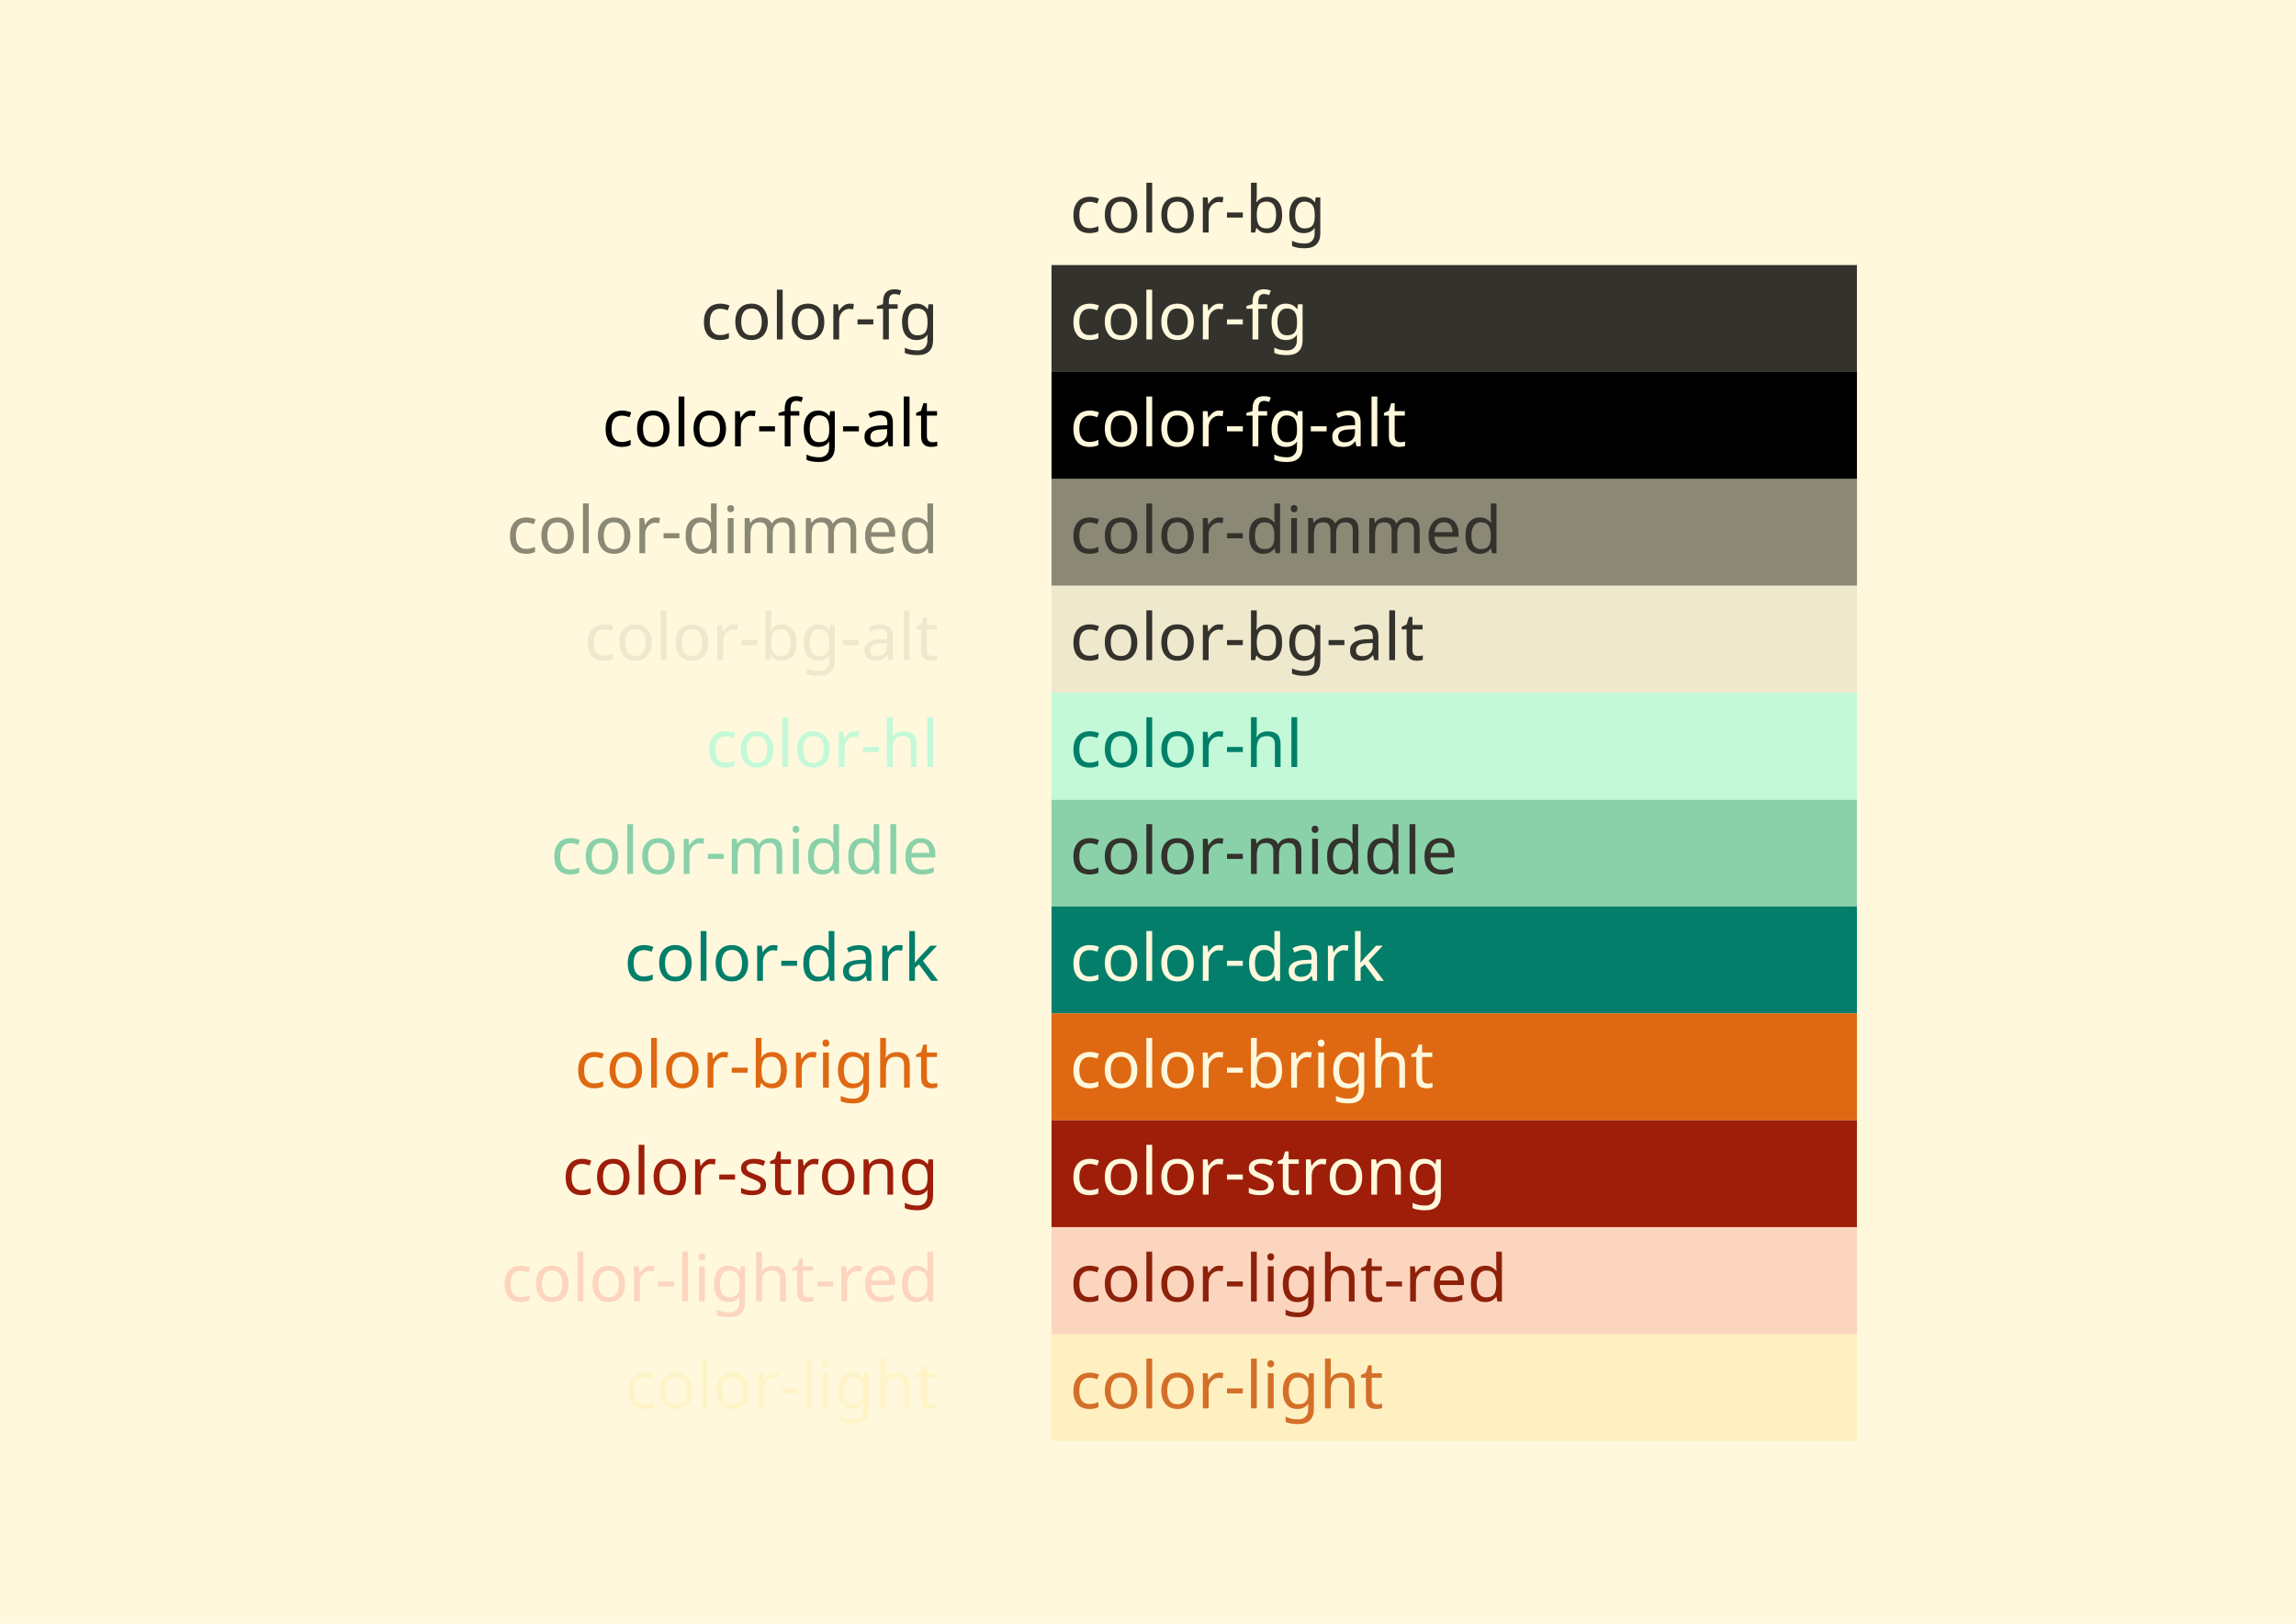
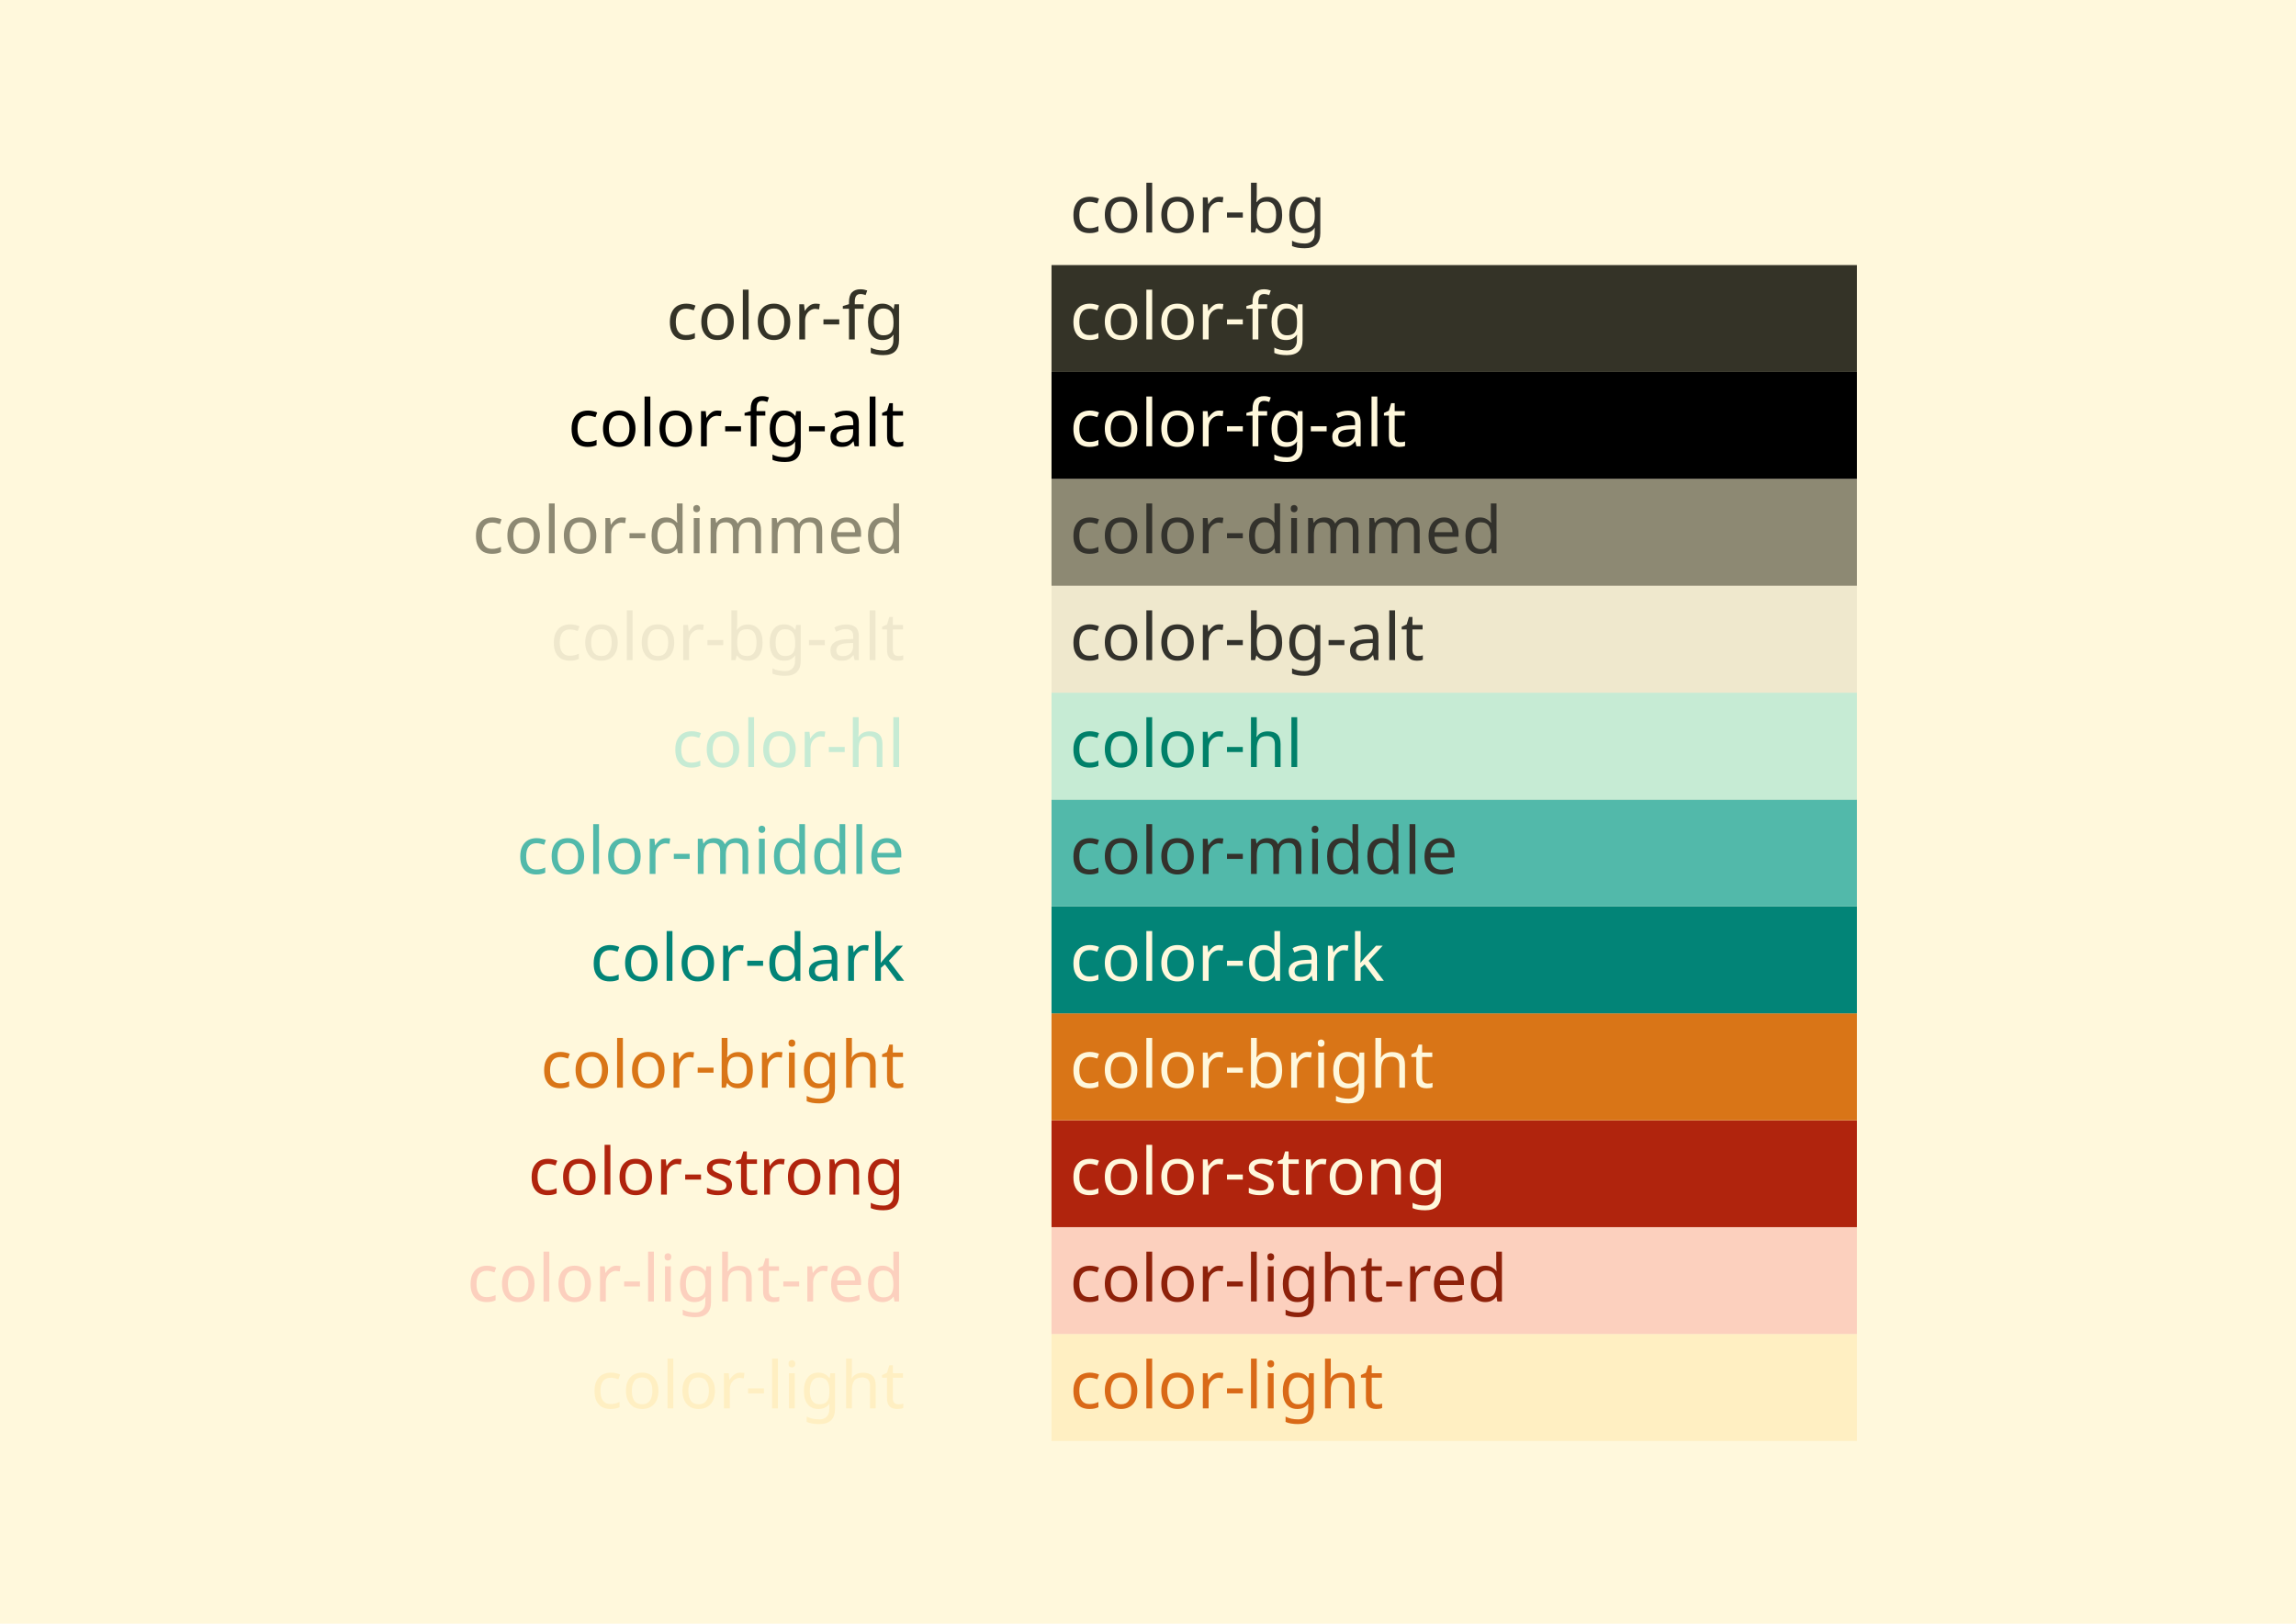
<svg xmlns="http://www.w3.org/2000/svg" width="297mm" height="210mm" viewBox="0 0 297 210" version="1.1" id="svg8">
  <defs id="defs2" />
+   <g id="layer2">
+     <rect style="fill:#fff8dc;fill-opacity:1;stroke:none;stroke-width:3;stroke-linecap:butt;stroke-miterlimit:4;stroke-dasharray:none;stroke-dashoffset:0;stroke-opacity:0.949;paint-order:normal" id="rect815" width="297" height="210" x="0" y="0" />
+   </g>
  <g id="layer1" transform="translate(0,-87)">
-     <rect style="fill:#fff8dc;fill-opacity:1;stroke:none;stroke-width:3;stroke-linecap:butt;stroke-miterlimit:4;stroke-dasharray:none;stroke-dashoffset:0;stroke-opacity:0.949;paint-order:normal" id="rect815" width="297" height="210" x="0" y="87" />
-     <rect style="fill:#33322c;fill-opacity:1;stroke:none;stroke-width:3;stroke-linecap:butt;stroke-miterlimit:4;stroke-dasharray:none;stroke-dashoffset:0;stroke-opacity:0.949;paint-order:normal" id="rect892-6-7" width="104.185" height="13.825" x="136.019" y="121.283" />
+     <g id="g131432" style="fill:#ffefc2;fill-opacity:1">
+       <rect style="fill:#ffefc2;fill-opacity:1;stroke:none;stroke-width:3;stroke-linecap:butt;stroke-miterlimit:4;stroke-dasharray:none;stroke-dashoffset:0;stroke-opacity:0.949;paint-order:normal" id="rect892-9-0-2-2-1-4-3" width="104.185" height="13.825" x="136.019" y="259.536" />
+       <text xml:space="preserve" style="font-style:normal;font-variant:normal;font-weight:normal;font-stretch:normal;font-size:8.467px;line-height:1.25;font-family:'Recursive Mono Casual Static';-inkscape-font-specification:'Recursive Mono Casual Static';text-align:end;letter-spacing:0px;word-spacing:0px;text-anchor:end;fill:#ffefc2;fill-opacity:1;stroke:none;stroke-width:0.265" x="132.429" y="269.152" id="text838-3-7-5-7-3-4-0">
+         <tspan id="tspan836-6-5-9-3-1-5-6" x="132.429" y="269.152" style="font-style:normal;font-variant:normal;font-weight:normal;font-stretch:normal;font-size:8.467px;font-family:'Recursive Mono Casual Static';-inkscape-font-specification:'Recursive Mono Casual Static';text-align:end;text-anchor:end;fill:#ffefc2;fill-opacity:1;stroke-width:0.265">color-light</tspan>
+       </text>
+     </g>
+     <g id="g131427" style="fill:#fcd0be;fill-opacity:1">
+       <rect style="fill:#fcd0be;fill-opacity:1;stroke:none;stroke-width:3;stroke-linecap:butt;stroke-miterlimit:4;stroke-dasharray:none;stroke-dashoffset:0;stroke-opacity:0.949;paint-order:normal" id="rect892-9-0-2-2-1-4-3-3" width="104.185" height="13.825" x="136.019" y="245.711" />
+       <text xml:space="preserve" style="font-style:normal;font-variant:normal;font-weight:normal;font-stretch:normal;font-size:8.467px;line-height:1.25;font-family:'Recursive Mono Casual Static';-inkscape-font-specification:'Recursive Mono Casual Static';text-align:end;letter-spacing:0px;word-spacing:0px;text-anchor:end;fill:#fcd0be;fill-opacity:1;stroke:none;stroke-width:0.265" x="132.429" y="255.326" id="text838-3-7-5-7-3-4-0-5">
+         <tspan id="tspan836-6-5-9-3-1-5-6-3" x="132.429" y="255.326" style="font-style:normal;font-variant:normal;font-weight:normal;font-stretch:normal;font-size:8.467px;font-family:'Recursive Mono Casual Static';-inkscape-font-specification:'Recursive Mono Casual Static';text-align:end;text-anchor:end;fill:#fcd0be;fill-opacity:1;stroke-width:0.265">color-light-red</tspan>
+       </text>
+     </g>
+     <g id="g131422" style="fill:#b0240d;fill-opacity:1">
+       <rect style="fill:#b0240d;fill-opacity:1;stroke:none;stroke-width:3;stroke-linecap:butt;stroke-miterlimit:4;stroke-dasharray:none;stroke-dashoffset:0;stroke-opacity:0.949;paint-order:normal" id="rect892-9-0-2-2-1-4" width="104.185" height="13.825" x="136.019" y="231.886" />
+       <text xml:space="preserve" style="font-style:normal;font-variant:normal;font-weight:normal;font-stretch:normal;font-size:8.467px;line-height:1.25;font-family:'Recursive Mono Casual Static';-inkscape-font-specification:'Recursive Mono Casual Static';text-align:end;letter-spacing:0px;word-spacing:0px;text-anchor:end;fill:#b0240d;fill-opacity:1;stroke:none;stroke-width:0.265" x="132.429" y="241.501" id="text838-3-7-5-7-3-4">
+         <tspan id="tspan836-6-5-9-3-1-5" x="132.429" y="241.501" style="font-style:normal;font-variant:normal;font-weight:normal;font-stretch:normal;font-size:8.467px;font-family:'Recursive Mono Casual Static';-inkscape-font-specification:'Recursive Mono Casual Static';text-align:end;text-anchor:end;fill:#b0240d;fill-opacity:1;stroke-width:0.265">color-strong</tspan>
+       </text>
+     </g>
+     <g id="g131417" style="fill:#d97517;fill-opacity:1">
+       <rect style="fill:#d97517;fill-opacity:1;stroke:none;stroke-width:3;stroke-linecap:butt;stroke-miterlimit:4;stroke-dasharray:none;stroke-dashoffset:0;stroke-opacity:0.949;paint-order:normal" id="rect892-9-0-2-2-1" width="104.185" height="13.825" x="136.019" y="218.06" />
+       <text xml:space="preserve" style="font-style:normal;font-variant:normal;font-weight:normal;font-stretch:normal;font-size:8.467px;line-height:1.25;font-family:'Recursive Mono Casual Static';-inkscape-font-specification:'Recursive Mono Casual Static';text-align:end;letter-spacing:0px;word-spacing:0px;text-anchor:end;fill:#d97517;fill-opacity:1;stroke:none;stroke-width:0.265" x="132.429" y="227.676" id="text838-3-7-5-7-3">
+         <tspan id="tspan836-6-5-9-3-1" x="132.429" y="227.676" style="font-style:normal;font-variant:normal;font-weight:normal;font-stretch:normal;font-size:8.467px;font-family:'Recursive Mono Casual Static';-inkscape-font-specification:'Recursive Mono Casual Static';text-align:end;text-anchor:end;fill:#d97517;fill-opacity:1;stroke-width:0.265">color-bright</tspan>
+       </text>
+     </g>
+     <g id="g131341" style="fill:#028477;fill-opacity:1">
+       <rect style="fill:#028477;fill-opacity:1;stroke:none;stroke-width:3;stroke-linecap:butt;stroke-miterlimit:4;stroke-dasharray:none;stroke-dashoffset:0;stroke-opacity:0.949;paint-order:normal" id="rect892-9-0-2-2" width="104.185" height="13.825" x="136.019" y="204.235" />
+       <text xml:space="preserve" style="font-style:normal;font-variant:normal;font-weight:normal;font-stretch:normal;font-size:8.467px;line-height:1.25;font-family:'Recursive Mono Casual Static';-inkscape-font-specification:'Recursive Mono Casual Static';text-align:end;letter-spacing:0px;word-spacing:0px;text-anchor:end;fill:#028477;fill-opacity:1;stroke:none;stroke-width:0.265" x="132.429" y="213.85" id="text838-3-7-5-7">
+         <tspan id="tspan836-6-5-9-3" x="132.429" y="213.85" style="font-style:normal;font-variant:normal;font-weight:normal;font-stretch:normal;font-size:8.467px;font-family:'Recursive Mono Casual Static';-inkscape-font-specification:'Recursive Mono Casual Static';text-align:end;text-anchor:end;fill:#028477;fill-opacity:1;stroke-width:0.265">color-dark</tspan>
+       </text>
+     </g>
+     <g id="g131336" style="fill:#52b9aa;fill-opacity:1">
+       <rect style="fill:#52b9aa;fill-opacity:1;stroke:none;stroke-width:3;stroke-linecap:butt;stroke-miterlimit:4;stroke-dasharray:none;stroke-dashoffset:0;stroke-opacity:0.949;paint-order:normal" id="rect892-9-0" width="104.185" height="13.825" x="136.019" y="190.41" />
+       <text xml:space="preserve" style="font-style:normal;font-variant:normal;font-weight:normal;font-stretch:normal;font-size:8.467px;line-height:1.25;font-family:'Recursive Mono Casual Static';-inkscape-font-specification:'Recursive Mono Casual Static';text-align:end;letter-spacing:0px;word-spacing:0px;text-anchor:end;fill:#52b9aa;fill-opacity:1;stroke:none;stroke-width:0.265" x="132.429" y="200.025" id="text838-3-7">
+         <tspan id="tspan836-6-5" x="132.429" y="200.025" style="font-style:normal;font-variant:normal;font-weight:normal;font-stretch:normal;font-size:8.467px;font-family:'Recursive Mono Casual Static';-inkscape-font-specification:'Recursive Mono Casual Static';text-align:end;text-anchor:end;fill:#52b9aa;fill-opacity:1;stroke-width:0.265">color-middle</tspan>
+       </text>
+     </g>
+     <g id="g131331" style="fill:#c6ebd4;fill-opacity:1">
+       <rect style="fill:#c6ebd4;fill-opacity:1;stroke:none;stroke-width:3;stroke-linecap:butt;stroke-miterlimit:4;stroke-dasharray:none;stroke-dashoffset:0;stroke-opacity:0.949;paint-order:normal" id="rect892-9" width="104.185" height="13.825" x="136.019" y="176.584" />
+       <text xml:space="preserve" style="font-style:normal;font-variant:normal;font-weight:normal;font-stretch:normal;font-size:8.467px;line-height:1.25;font-family:'Recursive Mono Casual Static';-inkscape-font-specification:'Recursive Mono Casual Static';text-align:end;letter-spacing:0px;word-spacing:0px;text-anchor:end;fill:#c6ebd4;fill-opacity:1;stroke:none;stroke-width:0.265" x="132.429" y="186.2" id="text838-7-3-5">
+         <tspan id="tspan836-0-6-6" x="132.429" y="186.2" style="font-style:normal;font-variant:normal;font-weight:normal;font-stretch:normal;font-size:8.467px;font-family:'Recursive Mono Casual Static';-inkscape-font-specification:'Recursive Mono Casual Static';text-align:end;text-anchor:end;fill:#c6ebd4;fill-opacity:1;stroke-width:0.265">color-hl</tspan>
+       </text>
+     </g>
+     <g id="g131326" style="fill:#efe8cd;fill-opacity:1">
+       <rect style="fill:#efe8cd;fill-opacity:1;stroke:none;stroke-width:3;stroke-linecap:butt;stroke-miterlimit:4;stroke-dasharray:none;stroke-dashoffset:0;stroke-opacity:0.949;paint-order:normal" id="rect892" width="104.185" height="13.825" x="136.019" y="162.759" />
+       <text xml:space="preserve" style="font-style:normal;font-variant:normal;font-weight:normal;font-stretch:normal;font-size:8.467px;line-height:1.25;font-family:'Recursive Mono Casual Static';-inkscape-font-specification:'Recursive Mono Casual Static';text-align:end;letter-spacing:0px;word-spacing:0px;text-anchor:end;fill:#efe8cd;fill-opacity:1;stroke:none;stroke-width:0.265" x="132.429" y="172.374" id="text838-3-2">
+         <tspan id="tspan836-6-9" x="132.429" y="172.374" style="font-style:normal;font-variant:normal;font-weight:normal;font-stretch:normal;font-size:8.467px;font-family:'Recursive Mono Casual Static';-inkscape-font-specification:'Recursive Mono Casual Static';text-align:end;text-anchor:end;fill:#efe8cd;fill-opacity:1;stroke-width:0.265">color-bg-alt</tspan>
+       </text>
+     </g>
+     <g id="g131321" style="fill:#8d8973;fill-opacity:1">
+       <rect style="fill:#8d8973;fill-opacity:1;stroke:none;stroke-width:3;stroke-linecap:butt;stroke-miterlimit:4;stroke-dasharray:none;stroke-dashoffset:0;stroke-opacity:0.949;paint-order:normal" id="rect892-6" width="104.185" height="13.825" x="136.019" y="148.934" />
+       <text xml:space="preserve" style="font-style:normal;font-variant:normal;font-weight:normal;font-stretch:normal;font-size:8.467px;line-height:1.25;font-family:'Recursive Mono Casual Static';-inkscape-font-specification:'Recursive Mono Casual Static';text-align:end;letter-spacing:0px;word-spacing:0px;text-anchor:end;fill:#8d8973;fill-opacity:1;stroke:none;stroke-width:0.265" x="132.429" y="158.549" id="text838-3">
+         <tspan id="tspan836-6" x="132.429" y="158.549" style="font-style:normal;font-variant:normal;font-weight:normal;font-stretch:normal;font-size:8.467px;font-family:'Recursive Mono Casual Static';-inkscape-font-specification:'Recursive Mono Casual Static';text-align:end;text-anchor:end;fill:#8d8973;fill-opacity:1;stroke-width:0.265">color-dimmed</tspan>
+       </text>
+     </g>
+     <g id="g107325" style="fill:#000000;fill-opacity:1">
+       <rect style="fill:#000000;fill-opacity:1;stroke:none;stroke-width:3;stroke-linecap:butt;stroke-miterlimit:4;stroke-dasharray:none;stroke-dashoffset:0;stroke-opacity:0.949;paint-order:normal" id="rect892-6-3" width="104.185" height="13.825" x="136.019" y="135.108" />
+       <text xml:space="preserve" style="font-style:normal;font-variant:normal;font-weight:normal;font-stretch:normal;font-size:8.467px;line-height:1.25;font-family:'Recursive Mono Casual Static';-inkscape-font-specification:'Recursive Mono Casual Static';text-align:end;letter-spacing:0px;word-spacing:0px;text-anchor:end;fill:#000000;fill-opacity:1;stroke:none;stroke-width:0.265" x="132.429" y="144.724" id="text838-3-5">
+         <tspan id="tspan836-6-3" x="132.429" y="144.724" style="font-style:normal;font-variant:normal;font-weight:normal;font-stretch:normal;font-size:8.467px;font-family:'Recursive Mono Casual Static';-inkscape-font-specification:'Recursive Mono Casual Static';text-align:end;text-anchor:end;fill:#000000;fill-opacity:1;stroke-width:0.265">color-fg-alt</tspan>
+       </text>
+     </g>
+     <g id="g107253" style="fill:#343327;fill-opacity:1">
+       <rect style="fill:#343327;fill-opacity:1;stroke:none;stroke-width:3;stroke-linecap:butt;stroke-miterlimit:4;stroke-dasharray:none;stroke-dashoffset:0;stroke-opacity:0.949;paint-order:normal" id="rect892-6-7" width="104.185" height="13.825" x="136.019" y="121.283" />
+       <text xml:space="preserve" style="font-style:normal;font-variant:normal;font-weight:normal;font-stretch:normal;font-size:8.467px;line-height:1.25;font-family:'Recursive Mono Casual Static';-inkscape-font-specification:'Recursive Mono Casual Static';text-align:end;letter-spacing:0px;word-spacing:0px;text-anchor:end;fill:#343327;fill-opacity:1;stroke:none;stroke-width:0.265" x="132.429" y="130.899" id="text838">
+         <tspan id="tspan836" x="132.429" y="130.899" style="font-style:normal;font-variant:normal;font-weight:normal;font-stretch:normal;font-size:8.467px;font-family:'Recursive Mono Casual Static';-inkscape-font-specification:'Recursive Mono Casual Static';text-align:end;text-anchor:end;fill:#343327;fill-opacity:1;stroke-width:0.265">color-fg</tspan>
+       </text>
+     </g>
    <text xml:space="preserve" style="font-style:normal;font-variant:normal;font-weight:normal;font-stretch:normal;font-size:8.467px;line-height:1.25;font-family:'Recursive Mono Casual Static';-inkscape-font-specification:'Recursive Mono Casual Static';letter-spacing:0px;word-spacing:0px;fill:#000000;fill-opacity:1;stroke:none;stroke-width:0.265" x="138.383" y="130.899" id="text838-7-1-9">
      <tspan x="138.383" y="130.899" style="font-style:normal;font-variant:normal;font-weight:normal;font-stretch:normal;font-size:8.467px;font-family:'Recursive Mono Casual Static';-inkscape-font-specification:'Recursive Mono Casual Static';fill:#fff8dc;fill-opacity:1;stroke-width:0.265" id="tspan1024">color-fg</tspan>
    </text>
-     <text xml:space="preserve" style="font-style:normal;font-variant:normal;font-weight:normal;font-stretch:normal;font-size:8.467px;line-height:1.25;font-family:'Recursive Mono Casual Static';-inkscape-font-specification:'Recursive Mono Casual Static';text-align:end;letter-spacing:0px;word-spacing:0px;text-anchor:end;fill:#33322c;fill-opacity:1;stroke:none;stroke-width:0.265" x="132.429" y="130.899" id="text838">
-       <tspan id="tspan836" x="132.429" y="130.899" style="font-style:normal;font-variant:normal;font-weight:normal;font-stretch:normal;font-size:8.467px;font-family:'Recursive Mono Casual Static';-inkscape-font-specification:'Recursive Mono Casual Static';text-align:end;text-anchor:end;fill:#33322c;fill-opacity:1;stroke-width:0.265">color-fg</tspan>
-     </text>
-     <rect style="fill:#8b8875;fill-opacity:1;stroke:none;stroke-width:3;stroke-linecap:butt;stroke-miterlimit:4;stroke-dasharray:none;stroke-dashoffset:0;stroke-opacity:0.949;paint-order:normal" id="rect892-6" width="104.185" height="13.825" x="136.019" y="148.934" />
    <text xml:space="preserve" style="font-style:normal;font-variant:normal;font-weight:normal;font-stretch:normal;font-size:8.467px;line-height:1.25;font-family:'Recursive Mono Casual Static';-inkscape-font-specification:'Recursive Mono Casual Static';letter-spacing:0px;word-spacing:0px;fill:#33322c;fill-opacity:1;stroke:none;stroke-width:0.265" x="138.383" y="158.549" id="text838-7-1">
      <tspan id="tspan836-0-8" x="138.383" y="158.549" style="font-style:normal;font-variant:normal;font-weight:normal;font-stretch:normal;font-size:8.467px;font-family:'Recursive Mono Casual Static';-inkscape-font-specification:'Recursive Mono Casual Static';fill:#33322c;fill-opacity:1;stroke-width:0.265">color-dimmed</tspan>
    </text>
-     <text xml:space="preserve" style="font-style:normal;font-variant:normal;font-weight:normal;font-stretch:normal;font-size:8.467px;line-height:1.25;font-family:'Recursive Mono Casual Static';-inkscape-font-specification:'Recursive Mono Casual Static';text-align:end;letter-spacing:0px;word-spacing:0px;text-anchor:end;fill:#8b8875;fill-opacity:1;stroke:none;stroke-width:0.265" x="132.429" y="158.549" id="text838-3">
-       <tspan id="tspan836-6" x="132.429" y="158.549" style="font-style:normal;font-variant:normal;font-weight:normal;font-stretch:normal;font-size:8.467px;font-family:'Recursive Mono Casual Static';-inkscape-font-specification:'Recursive Mono Casual Static';text-align:end;text-anchor:end;fill:#8b8875;fill-opacity:1;stroke-width:0.265">color-dimmed</tspan>
-     </text>
-     <rect style="fill:#000000;fill-opacity:1;stroke:none;stroke-width:3;stroke-linecap:butt;stroke-miterlimit:4;stroke-dasharray:none;stroke-dashoffset:0;stroke-opacity:0.949;paint-order:normal" id="rect892-6-3" width="104.185" height="13.825" x="136.019" y="135.108" />
    <text xml:space="preserve" style="font-style:normal;font-variant:normal;font-weight:normal;font-stretch:normal;font-size:8.467px;line-height:1.25;font-family:'Recursive Mono Casual Static';-inkscape-font-specification:'Recursive Mono Casual Static';letter-spacing:0px;word-spacing:0px;fill:#fff8dc;fill-opacity:1;stroke:none;stroke-width:0.265" x="138.383" y="144.724" id="text838-7-1-6">
      <tspan id="tspan836-0-8-7" x="138.383" y="144.724" style="font-style:normal;font-variant:normal;font-weight:normal;font-stretch:normal;font-size:8.467px;font-family:'Recursive Mono Casual Static';-inkscape-font-specification:'Recursive Mono Casual Static';fill:#fff8dc;fill-opacity:1;stroke-width:0.265">color-fg-alt</tspan>
    </text>
-     <text xml:space="preserve" style="font-style:normal;font-variant:normal;font-weight:normal;font-stretch:normal;font-size:8.467px;line-height:1.25;font-family:'Recursive Mono Casual Static';-inkscape-font-specification:'Recursive Mono Casual Static';text-align:end;letter-spacing:0px;word-spacing:0px;text-anchor:end;fill:#000000;fill-opacity:1;stroke:none;stroke-width:0.265" x="132.429" y="144.724" id="text838-3-5">
-       <tspan id="tspan836-6-3" x="132.429" y="144.724" style="font-style:normal;font-variant:normal;font-weight:normal;font-stretch:normal;font-size:8.467px;font-family:'Recursive Mono Casual Static';-inkscape-font-specification:'Recursive Mono Casual Static';text-align:end;text-anchor:end;fill:#000000;fill-opacity:1;stroke-width:0.265">color-fg-alt</tspan>
-     </text>
-     <rect style="fill:#8ad1aa;fill-opacity:1;stroke:none;stroke-width:3;stroke-linecap:butt;stroke-miterlimit:4;stroke-dasharray:none;stroke-dashoffset:0;stroke-opacity:0.949;paint-order:normal" id="rect892-9-0" width="104.185" height="13.825" x="136.019" y="190.41" />
    <text xml:space="preserve" style="font-style:normal;font-variant:normal;font-weight:normal;font-stretch:normal;font-size:8.467px;line-height:1.25;font-family:'Recursive Mono Casual Static';-inkscape-font-specification:'Recursive Mono Casual Static';letter-spacing:0px;word-spacing:0px;fill:#33322c;fill-opacity:1;stroke:none;stroke-width:0.265" x="138.383" y="200.025" id="text838-7-3-6">
      <tspan id="tspan836-0-6-2" x="138.383" y="200.025" style="font-style:normal;font-variant:normal;font-weight:normal;font-stretch:normal;font-size:8.467px;font-family:'Recursive Mono Casual Static';-inkscape-font-specification:'Recursive Mono Casual Static';fill:#33322c;fill-opacity:1;stroke-width:0.265">color-middle</tspan>
    </text>
-     <text xml:space="preserve" style="font-style:normal;font-variant:normal;font-weight:normal;font-stretch:normal;font-size:8.467px;line-height:1.25;font-family:'Recursive Mono Casual Static';-inkscape-font-specification:'Recursive Mono Casual Static';text-align:end;letter-spacing:0px;word-spacing:0px;text-anchor:end;fill:#8ad1aa;fill-opacity:1;stroke:none;stroke-width:0.265" x="132.429" y="200.025" id="text838-3-7">
-       <tspan id="tspan836-6-5" x="132.429" y="200.025" style="font-style:normal;font-variant:normal;font-weight:normal;font-stretch:normal;font-size:8.467px;font-family:'Recursive Mono Casual Static';-inkscape-font-specification:'Recursive Mono Casual Static';text-align:end;text-anchor:end;fill:#8ad1aa;fill-opacity:1;stroke-width:0.265">color-middle</tspan>
-     </text>
-     <rect style="fill:#c3f9d8;fill-opacity:1;stroke:none;stroke-width:3;stroke-linecap:butt;stroke-miterlimit:4;stroke-dasharray:none;stroke-dashoffset:0;stroke-opacity:0.949;paint-order:normal" id="rect892-9" width="104.185" height="13.825" x="136.019" y="176.584" />
    <text xml:space="preserve" style="font-style:normal;font-variant:normal;font-weight:normal;font-stretch:normal;font-size:8.467px;line-height:1.25;font-family:'Recursive Mono Casual Static';-inkscape-font-specification:'Recursive Mono Casual Static';letter-spacing:0px;word-spacing:0px;fill:#008069;fill-opacity:1;stroke:none;stroke-width:0.265" x="138.383" y="186.2" id="text838-7-3">
      <tspan id="tspan836-0-6" x="138.383" y="186.2" style="font-style:normal;font-variant:normal;font-weight:normal;font-stretch:normal;font-size:8.467px;font-family:'Recursive Mono Casual Static';-inkscape-font-specification:'Recursive Mono Casual Static';fill:#008069;fill-opacity:1;stroke-width:0.265">color-hl</tspan>
    </text>
-     <rect style="fill:#eee8cd;fill-opacity:1;stroke:none;stroke-width:3;stroke-linecap:butt;stroke-miterlimit:4;stroke-dasharray:none;stroke-dashoffset:0;stroke-opacity:0.949;paint-order:normal" id="rect892" width="104.185" height="13.825" x="136.019" y="162.759" />
    <text xml:space="preserve" style="font-style:normal;font-variant:normal;font-weight:normal;font-stretch:normal;font-size:8.467px;line-height:1.25;font-family:'Recursive Mono Casual Static';-inkscape-font-specification:'Recursive Mono Casual Static';letter-spacing:0px;word-spacing:0px;fill:#33322c;fill-opacity:1;stroke:none;stroke-width:0.265" x="138.383" y="172.374" id="text838-7">
      <tspan id="tspan836-0" x="138.383" y="172.374" style="font-style:normal;font-variant:normal;font-weight:normal;font-stretch:normal;font-size:8.467px;font-family:'Recursive Mono Casual Static';-inkscape-font-specification:'Recursive Mono Casual Static';fill:#33322c;fill-opacity:1;stroke-width:0.265">color-bg-alt</tspan>
    </text>
-     <text xml:space="preserve" style="font-style:normal;font-variant:normal;font-weight:normal;font-stretch:normal;font-size:8.467px;line-height:1.25;font-family:'Recursive Mono Casual Static';-inkscape-font-specification:'Recursive Mono Casual Static';text-align:end;letter-spacing:0px;word-spacing:0px;text-anchor:end;fill:#eee8cd;fill-opacity:1;stroke:none;stroke-width:0.265" x="132.429" y="172.374" id="text838-3-2">
-       <tspan id="tspan836-6-9" x="132.429" y="172.374" style="font-style:normal;font-variant:normal;font-weight:normal;font-stretch:normal;font-size:8.467px;font-family:'Recursive Mono Casual Static';-inkscape-font-specification:'Recursive Mono Casual Static';text-align:end;text-anchor:end;fill:#eee8cd;fill-opacity:1;stroke-width:0.265">color-bg-alt</tspan>
-     </text>
-     <rect style="fill:#027e6a;fill-opacity:1;stroke:none;stroke-width:3;stroke-linecap:butt;stroke-miterlimit:4;stroke-dasharray:none;stroke-dashoffset:0;stroke-opacity:0.949;paint-order:normal" id="rect892-9-0-2-2" width="104.185" height="13.825" x="136.019" y="204.235" />
    <text xml:space="preserve" style="font-style:normal;font-variant:normal;font-weight:normal;font-stretch:normal;font-size:8.467px;line-height:1.25;font-family:'Recursive Mono Casual Static';-inkscape-font-specification:'Recursive Mono Casual Static';letter-spacing:0px;word-spacing:0px;fill:#fff8dc;fill-opacity:1;stroke:none;stroke-width:0.265" x="138.383" y="213.85" id="text838-7-3-6-3-8">
      <tspan id="tspan836-0-6-2-7-9" x="138.383" y="213.85" style="font-style:normal;font-variant:normal;font-weight:normal;font-stretch:normal;font-size:8.467px;font-family:'Recursive Mono Casual Static';-inkscape-font-specification:'Recursive Mono Casual Static';fill:#fff8dc;fill-opacity:1;stroke-width:0.265">color-dark</tspan>
    </text>
-     <text xml:space="preserve" style="font-style:normal;font-variant:normal;font-weight:normal;font-stretch:normal;font-size:8.467px;line-height:1.25;font-family:'Recursive Mono Casual Static';-inkscape-font-specification:'Recursive Mono Casual Static';text-align:end;letter-spacing:0px;word-spacing:0px;text-anchor:end;fill:#027e6a;fill-opacity:1;stroke:none;stroke-width:0.265" x="132.429" y="213.85" id="text838-3-7-5-7">
-       <tspan id="tspan836-6-5-9-3" x="132.429" y="213.85" style="font-style:normal;font-variant:normal;font-weight:normal;font-stretch:normal;font-size:8.467px;font-family:'Recursive Mono Casual Static';-inkscape-font-specification:'Recursive Mono Casual Static';text-align:end;text-anchor:end;fill:#027e6a;fill-opacity:1;stroke-width:0.265">color-dark</tspan>
-     </text>
-     <rect style="fill:#de6912;fill-opacity:1;stroke:none;stroke-width:3;stroke-linecap:butt;stroke-miterlimit:4;stroke-dasharray:none;stroke-dashoffset:0;stroke-opacity:0.949;paint-order:normal" id="rect892-9-0-2-2-1" width="104.185" height="13.825" x="136.019" y="218.06" />
    <text xml:space="preserve" style="font-style:normal;font-variant:normal;font-weight:normal;font-stretch:normal;font-size:8.467px;line-height:1.25;font-family:'Recursive Mono Casual Static';-inkscape-font-specification:'Recursive Mono Casual Static';letter-spacing:0px;word-spacing:0px;fill:#fff8dc;fill-opacity:1;stroke:none;stroke-width:0.265" x="138.383" y="227.676" id="text838-7-3-6-3-8-2">
      <tspan id="tspan836-0-6-2-7-9-9" x="138.383" y="227.676" style="font-style:normal;font-variant:normal;font-weight:normal;font-stretch:normal;font-size:8.467px;font-family:'Recursive Mono Casual Static';-inkscape-font-specification:'Recursive Mono Casual Static';fill:#fff8dc;fill-opacity:1;stroke-width:0.265">color-bright</tspan>
    </text>
-     <text xml:space="preserve" style="font-style:normal;font-variant:normal;font-weight:normal;font-stretch:normal;font-size:8.467px;line-height:1.25;font-family:'Recursive Mono Casual Static';-inkscape-font-specification:'Recursive Mono Casual Static';text-align:end;letter-spacing:0px;word-spacing:0px;text-anchor:end;fill:#de6912;fill-opacity:1;stroke:none;stroke-width:0.265" x="132.429" y="227.676" id="text838-3-7-5-7-3">
-       <tspan id="tspan836-6-5-9-3-1" x="132.429" y="227.676" style="font-style:normal;font-variant:normal;font-weight:normal;font-stretch:normal;font-size:8.467px;font-family:'Recursive Mono Casual Static';-inkscape-font-specification:'Recursive Mono Casual Static';text-align:end;text-anchor:end;fill:#de6912;fill-opacity:1;stroke-width:0.265">color-bright</tspan>
-     </text>
-     <rect style="fill:#9e1e0a;fill-opacity:1;stroke:none;stroke-width:3;stroke-linecap:butt;stroke-miterlimit:4;stroke-dasharray:none;stroke-dashoffset:0;stroke-opacity:0.949;paint-order:normal" id="rect892-9-0-2-2-1-4" width="104.185" height="13.825" x="136.019" y="231.886" />
    <text xml:space="preserve" style="font-style:normal;font-variant:normal;font-weight:normal;font-stretch:normal;font-size:8.467px;line-height:1.25;font-family:'Recursive Mono Casual Static';-inkscape-font-specification:'Recursive Mono Casual Static';letter-spacing:0px;word-spacing:0px;fill:#fff8dc;fill-opacity:1;stroke:none;stroke-width:0.265" x="138.383" y="241.501" id="text838-7-3-6-3-8-2-7">
      <tspan id="tspan836-0-6-2-7-9-9-8" x="138.383" y="241.501" style="font-style:normal;font-variant:normal;font-weight:normal;font-stretch:normal;font-size:8.467px;font-family:'Recursive Mono Casual Static';-inkscape-font-specification:'Recursive Mono Casual Static';fill:#fff8dc;fill-opacity:1;stroke-width:0.265">color-strong</tspan>
    </text>
-     <text xml:space="preserve" style="font-style:normal;font-variant:normal;font-weight:normal;font-stretch:normal;font-size:8.467px;line-height:1.25;font-family:'Recursive Mono Casual Static';-inkscape-font-specification:'Recursive Mono Casual Static';text-align:end;letter-spacing:0px;word-spacing:0px;text-anchor:end;fill:#9e1e0a;fill-opacity:1;stroke:none;stroke-width:0.265" x="132.429" y="241.501" id="text838-3-7-5-7-3-4">
-       <tspan id="tspan836-6-5-9-3-1-5" x="132.429" y="241.501" style="font-style:normal;font-variant:normal;font-weight:normal;font-stretch:normal;font-size:8.467px;font-family:'Recursive Mono Casual Static';-inkscape-font-specification:'Recursive Mono Casual Static';text-align:end;text-anchor:end;fill:#9e1e0a;fill-opacity:1;stroke-width:0.265">color-strong</tspan>
+     <text xml:space="preserve" style="font-style:normal;font-variant:normal;font-weight:normal;font-stretch:normal;font-size:8.467px;line-height:1.25;font-family:'Recursive Mono Casual Static';-inkscape-font-specification:'Recursive Mono Casual Static';letter-spacing:0px;word-spacing:0px;fill:#d96917;fill-opacity:1;stroke:none;stroke-width:0.265" x="138.383" y="269.152" id="text838-7-3-6-3-8-2-7-6">
+       <tspan id="tspan836-0-6-2-7-9-9-8-1" x="138.383" y="269.152" style="font-style:normal;font-variant:normal;font-weight:normal;font-stretch:normal;font-size:8.467px;font-family:'Recursive Mono Casual Static';-inkscape-font-specification:'Recursive Mono Casual Static';fill:#d96917;fill-opacity:1;stroke-width:0.265">color-light</tspan>
    </text>
-     <rect style="fill:#fff0c2;fill-opacity:1;stroke:none;stroke-width:3;stroke-linecap:butt;stroke-miterlimit:4;stroke-dasharray:none;stroke-dashoffset:0;stroke-opacity:0.949;paint-order:normal" id="rect892-9-0-2-2-1-4-3" width="104.185" height="13.825" x="136.019" y="259.536" />
-     <text xml:space="preserve" style="font-style:normal;font-variant:normal;font-weight:normal;font-stretch:normal;font-size:8.467px;line-height:1.25;font-family:'Recursive Mono Casual Static';-inkscape-font-specification:'Recursive Mono Casual Static';letter-spacing:0px;word-spacing:0px;fill:#d46f29;fill-opacity:1;stroke:none;stroke-width:0.265" x="138.383" y="269.152" id="text838-7-3-6-3-8-2-7-6">
-       <tspan id="tspan836-0-6-2-7-9-9-8-1" x="138.383" y="269.152" style="font-style:normal;font-variant:normal;font-weight:normal;font-stretch:normal;font-size:8.467px;font-family:'Recursive Mono Casual Static';-inkscape-font-specification:'Recursive Mono Casual Static';fill:#d46f29;fill-opacity:1;stroke-width:0.265">color-light</tspan>
-     </text>
-     <text xml:space="preserve" style="font-style:normal;font-variant:normal;font-weight:normal;font-stretch:normal;font-size:8.467px;line-height:1.25;font-family:'Recursive Mono Casual Static';-inkscape-font-specification:'Recursive Mono Casual Static';text-align:end;letter-spacing:0px;word-spacing:0px;text-anchor:end;fill:#fff4c7;fill-opacity:1;stroke:none;stroke-width:0.265" x="132.429" y="269.152" id="text838-3-7-5-7-3-4-0">
-       <tspan id="tspan836-6-5-9-3-1-5-6" x="132.429" y="269.152" style="font-style:normal;font-variant:normal;font-weight:normal;font-stretch:normal;font-size:8.467px;font-family:'Recursive Mono Casual Static';-inkscape-font-specification:'Recursive Mono Casual Static';text-align:end;text-anchor:end;fill:#fff4c7;fill-opacity:1;stroke-width:0.265">color-light</tspan>
-     </text>
-     <text xml:space="preserve" style="font-style:normal;font-variant:normal;font-weight:normal;font-stretch:normal;font-size:8.467px;line-height:1.25;font-family:'Recursive Mono Casual Static';-inkscape-font-specification:'Recursive Mono Casual Static';text-align:end;letter-spacing:0px;word-spacing:0px;text-anchor:end;fill:#c3f9d8;fill-opacity:1;stroke:none;stroke-width:0.265" x="132.429" y="186.2" id="text838-7-3-5">
-       <tspan id="tspan836-0-6-6" x="132.429" y="186.2" style="font-style:normal;font-variant:normal;font-weight:normal;font-stretch:normal;font-size:8.467px;font-family:'Recursive Mono Casual Static';-inkscape-font-specification:'Recursive Mono Casual Static';text-align:end;text-anchor:end;fill:#c3f9d8;fill-opacity:1;stroke-width:0.265">color-hl</tspan>
-     </text>
-     <rect style="fill:#fcd5be;fill-opacity:1;stroke:none;stroke-width:3;stroke-linecap:butt;stroke-miterlimit:4;stroke-dasharray:none;stroke-dashoffset:0;stroke-opacity:0.949;paint-order:normal" id="rect892-9-0-2-2-1-4-3-3" width="104.185" height="13.825" x="136.019" y="245.711" />
    <text xml:space="preserve" style="font-style:normal;font-variant:normal;font-weight:normal;font-stretch:normal;font-size:8.467px;line-height:1.25;font-family:'Recursive Mono Casual Static';-inkscape-font-specification:'Recursive Mono Casual Static';letter-spacing:0px;word-spacing:0px;fill:#8e210a;fill-opacity:1;stroke:none;stroke-width:0.265" x="138.383" y="255.326" id="text838-7-3-6-3-8-2-7-6-6">
      <tspan id="tspan836-0-6-2-7-9-9-8-1-7" x="138.383" y="255.326" style="font-style:normal;font-variant:normal;font-weight:normal;font-stretch:normal;font-size:8.467px;font-family:'Recursive Mono Casual Static';-inkscape-font-specification:'Recursive Mono Casual Static';fill:#8e210a;fill-opacity:1;stroke-width:0.265">color-light-red</tspan>
-     </text>
-     <text xml:space="preserve" style="font-style:normal;font-variant:normal;font-weight:normal;font-stretch:normal;font-size:8.467px;line-height:1.25;font-family:'Recursive Mono Casual Static';-inkscape-font-specification:'Recursive Mono Casual Static';text-align:end;letter-spacing:0px;word-spacing:0px;text-anchor:end;fill:#fcd5be;fill-opacity:1;stroke:none;stroke-width:0.265" x="132.429" y="255.326" id="text838-3-7-5-7-3-4-0-5">
-       <tspan id="tspan836-6-5-9-3-1-5-6-3" x="132.429" y="255.326" style="font-style:normal;font-variant:normal;font-weight:normal;font-stretch:normal;font-size:8.467px;font-family:'Recursive Mono Casual Static';-inkscape-font-specification:'Recursive Mono Casual Static';text-align:end;text-anchor:end;fill:#fcd5be;fill-opacity:1;stroke-width:0.265">color-light-red</tspan>
    </text>
    <text xml:space="preserve" style="font-style:normal;font-variant:normal;font-weight:normal;font-stretch:normal;font-size:8.467px;line-height:1.25;font-family:'Recursive Mono Casual Static';-inkscape-font-specification:'Recursive Mono Casual Static';letter-spacing:0px;word-spacing:0px;fill:#33322c;fill-opacity:1;stroke:none;stroke-width:0.265" x="138.383" y="117.073" id="text838-7-1-9-6">
      <tspan x="138.383" y="117.073" style="font-style:normal;font-variant:normal;font-weight:normal;font-stretch:normal;font-size:8.467px;font-family:'Recursive Mono Casual Static';-inkscape-font-specification:'Recursive Mono Casual Static';fill:#33322c;fill-opacity:1;stroke-width:0.265" id="tspan1024-7">color-bg</tspan>
    </text>
  </g>
</svg>
